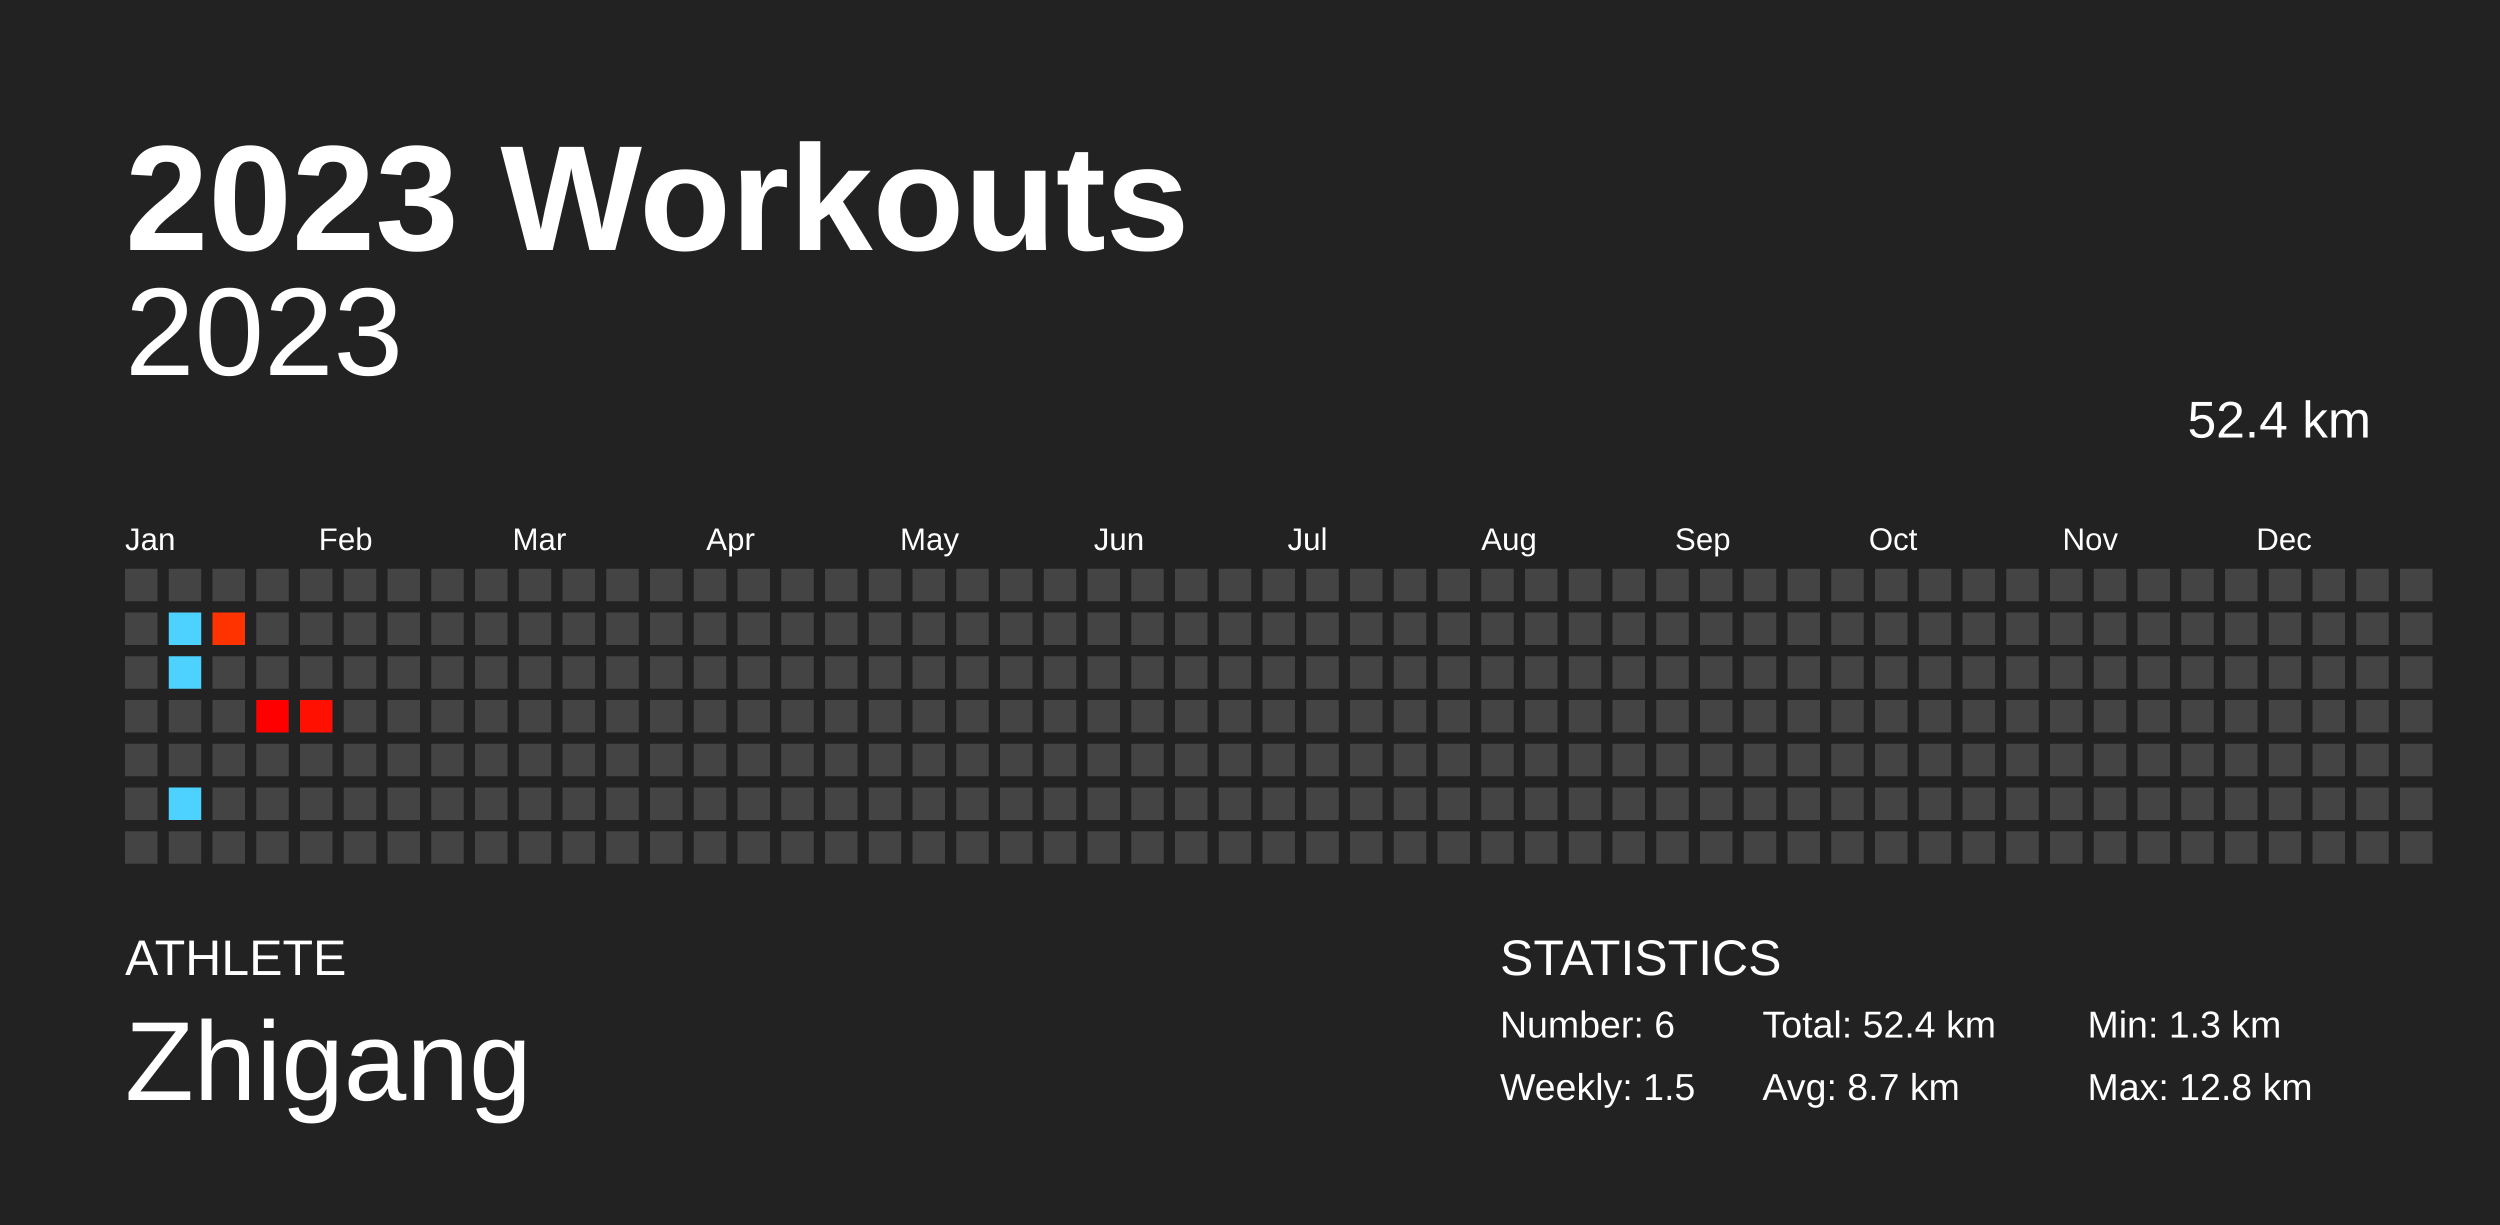
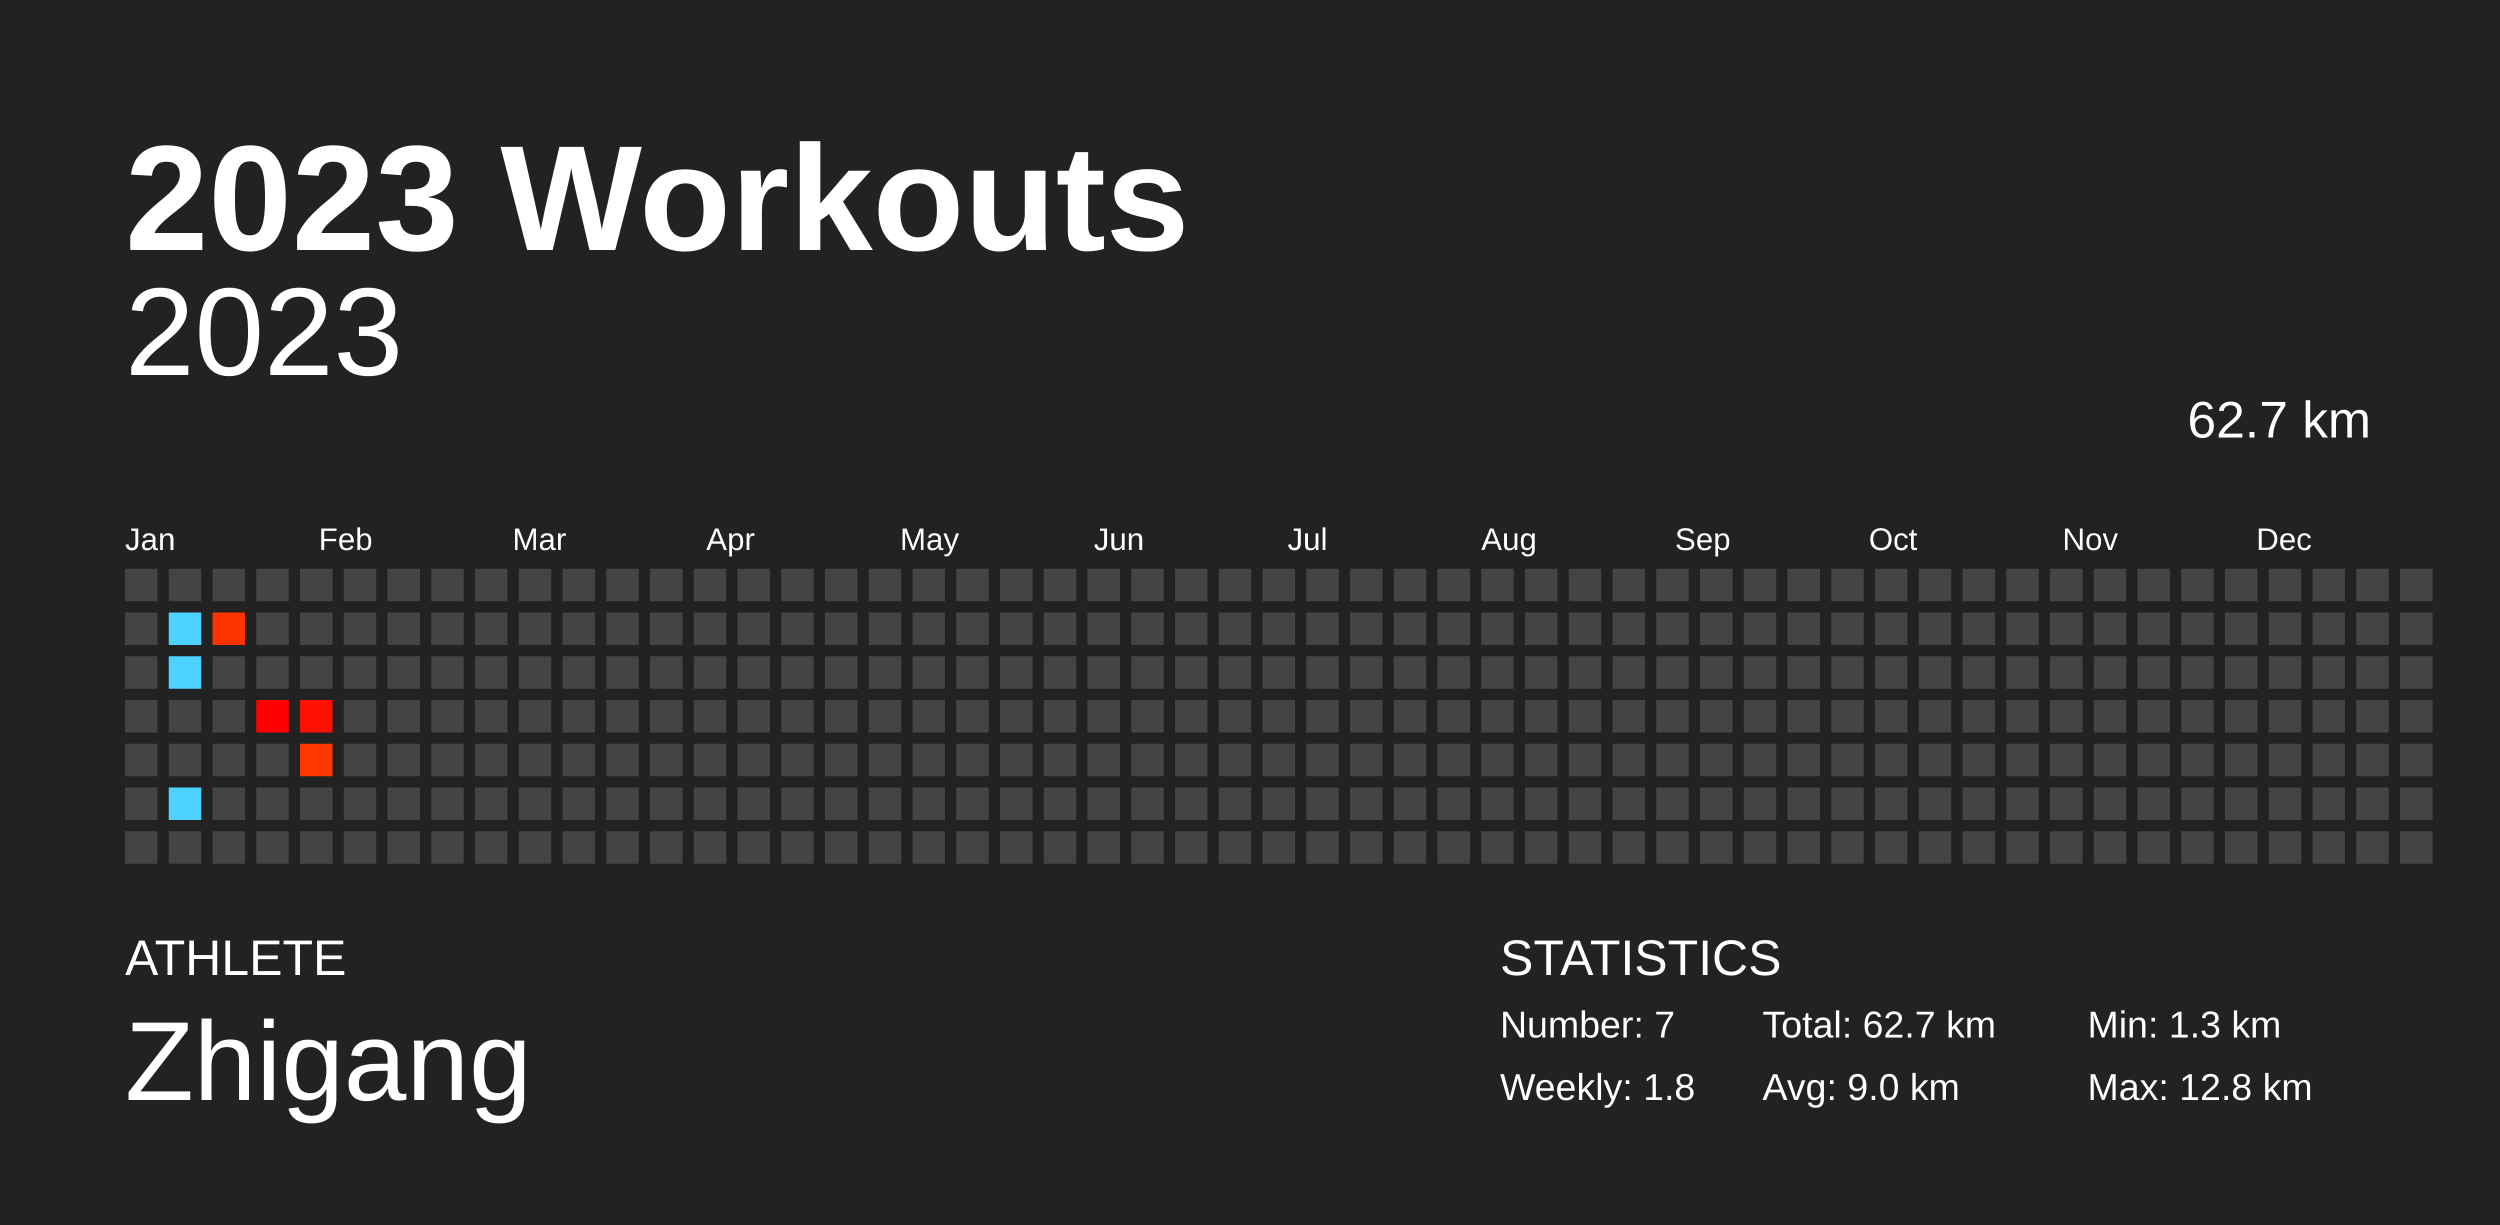
<svg xmlns="http://www.w3.org/2000/svg" baseProfile="full" height="98mm" version="1.1" viewBox="0,0,200,98" width="200mm">
  <defs />
  <rect fill="#222222" height="98" width="200" x="0" y="0" />
  <text fill="#FFFFFF" style="font-size:12px; font-family:Arial; font-weight:bold;" x="10" y="20">2023 Workouts</text>
  <text fill="#FFFFFF" style="font-size:4px; font-family:Arial" x="10" y="78">ATHLETE</text>
  <text fill="#FFFFFF" style="font-size:9px; font-family:Arial" x="10" y="88">Zhigang</text>
  <text fill="#FFFFFF" style="font-size:4px; font-family:Arial" x="120" y="78">STATISTICS</text>
-   <text fill="#FFFFFF" style="font-size:3px; font-family:Arial" x="120" y="83">Number: 6</text>
-   <text fill="#FFFFFF" style="font-size:3px; font-family:Arial" x="120" y="88">Weekly: 1.5</text>
-   <text fill="#FFFFFF" style="font-size:3px; font-family:Arial" x="141" y="83">Total: 52.4 km</text>
-   <text fill="#FFFFFF" style="font-size:3px; font-family:Arial" x="141" y="88">Avg: 8.7 km</text>
+   <text fill="#FFFFFF" style="font-size:3px; font-family:Arial" x="120" y="83">Number: 7</text>
+   <text fill="#FFFFFF" style="font-size:3px; font-family:Arial" x="120" y="88">Weekly: 1.8</text>
+   <text fill="#FFFFFF" style="font-size:3px; font-family:Arial" x="141" y="83">Total: 62.7 km</text>
+   <text fill="#FFFFFF" style="font-size:3px; font-family:Arial" x="141" y="88">Avg: 9.0 km</text>
  <text fill="#FFFFFF" style="font-size:3px; font-family:Arial" x="167" y="83">Min: 1.3 km</text>
  <text fill="#FFFFFF" style="font-size:3px; font-family:Arial" x="167" y="88">Max: 12.8 km</text>
  <text alignment-baseline="hanging" fill="#FFFFFF" style="font-size:10.0px; font-family:Arial;" x="10" y="30">2023</text>
-   <text alignment-baseline="hanging" fill="#FFFFFF" style="font-size:4.125px; font-family:Arial;" x="175" y="35">52.4 km</text>
+   <text alignment-baseline="hanging" fill="#FFFFFF" style="font-size:4.125px; font-family:Arial;" x="175" y="35">62.7 km</text>
  <text fill="#FFFFFF" style="font-size:2.5px; font-family:Arial" x="10.0" y="44">Jan</text>
  <text fill="#FFFFFF" style="font-size:2.5px; font-family:Arial" x="25.5" y="44">Feb</text>
  <text fill="#FFFFFF" style="font-size:2.5px; font-family:Arial" x="41.0" y="44">Mar</text>
  <text fill="#FFFFFF" style="font-size:2.5px; font-family:Arial" x="56.5" y="44">Apr</text>
  <text fill="#FFFFFF" style="font-size:2.5px; font-family:Arial" x="72.0" y="44">May</text>
  <text fill="#FFFFFF" style="font-size:2.5px; font-family:Arial" x="87.5" y="44">Jun</text>
  <text fill="#FFFFFF" style="font-size:2.5px; font-family:Arial" x="103.0" y="44">Jul</text>
  <text fill="#FFFFFF" style="font-size:2.5px; font-family:Arial" x="118.5" y="44">Aug</text>
  <text fill="#FFFFFF" style="font-size:2.5px; font-family:Arial" x="134.0" y="44">Sep</text>
  <text fill="#FFFFFF" style="font-size:2.5px; font-family:Arial" x="149.5" y="44">Oct</text>
  <text fill="#FFFFFF" style="font-size:2.5px; font-family:Arial" x="165.0" y="44">Nov</text>
  <text fill="#FFFFFF" style="font-size:2.5px; font-family:Arial" x="180.5" y="44">Dec</text>
  <rect fill="#444444" height="2.6" width="2.6" x="10.0" y="45.5" />
  <rect fill="#444444" height="2.6" width="2.6" x="10.0" y="49.0" />
  <rect fill="#444444" height="2.6" width="2.6" x="10.0" y="52.5" />
  <rect fill="#444444" height="2.6" width="2.6" x="10.0" y="56.0" />
  <rect fill="#444444" height="2.6" width="2.6" x="10.0" y="59.5" />
  <rect fill="#444444" height="2.6" width="2.6" x="10.0" y="63.0" />
  <rect fill="#444444" height="2.6" width="2.6" x="10.0" y="66.5" />
  <rect fill="#444444" height="2.6" width="2.6" x="13.5" y="45.5" />
  <rect fill="#4dd2ff" height="2.6" width="2.6" x="13.5" y="49.0" />
  <rect fill="#4dd2ff" height="2.6" width="2.6" x="13.5" y="52.5" />
  <rect fill="#444444" height="2.6" width="2.6" x="13.5" y="56.0" />
  <rect fill="#444444" height="2.6" width="2.6" x="13.5" y="59.5" />
  <rect fill="#4dd2ff" height="2.6" width="2.6" x="13.5" y="63.0" />
  <rect fill="#444444" height="2.6" width="2.6" x="13.5" y="66.5" />
  <rect fill="#444444" height="2.6" width="2.6" x="17.0" y="45.5" />
  <rect fill="#ff3300" height="2.6" width="2.6" x="17.0" y="49.0" />
  <rect fill="#444444" height="2.6" width="2.6" x="17.0" y="52.5" />
  <rect fill="#444444" height="2.6" width="2.6" x="17.0" y="56.0" />
  <rect fill="#444444" height="2.6" width="2.6" x="17.0" y="59.5" />
  <rect fill="#444444" height="2.6" width="2.6" x="17.0" y="63.0" />
  <rect fill="#444444" height="2.6" width="2.6" x="17.0" y="66.5" />
  <rect fill="#444444" height="2.6" width="2.6" x="20.5" y="45.5" />
  <rect fill="#444444" height="2.6" width="2.6" x="20.5" y="49.0" />
  <rect fill="#444444" height="2.6" width="2.6" x="20.5" y="52.5" />
  <rect fill="#ff0000" height="2.6" width="2.6" x="20.5" y="56.0" />
  <rect fill="#444444" height="2.6" width="2.6" x="20.5" y="59.5" />
  <rect fill="#444444" height="2.6" width="2.6" x="20.5" y="63.0" />
  <rect fill="#444444" height="2.6" width="2.6" x="20.5" y="66.5" />
  <rect fill="#444444" height="2.6" width="2.6" x="24.0" y="45.5" />
  <rect fill="#444444" height="2.6" width="2.6" x="24.0" y="49.0" />
  <rect fill="#444444" height="2.6" width="2.6" x="24.0" y="52.5" />
  <rect fill="#ff1000" height="2.6" width="2.6" x="24.0" y="56.0" />
-   <rect fill="#444444" height="2.6" width="2.6" x="24.0" y="59.5" />
+   <rect fill="#ff3800" height="2.6" width="2.6" x="24.0" y="59.5" />
  <rect fill="#444444" height="2.6" width="2.6" x="24.0" y="63.0" />
  <rect fill="#444444" height="2.6" width="2.6" x="24.0" y="66.5" />
  <rect fill="#444444" height="2.6" width="2.6" x="27.5" y="45.5" />
  <rect fill="#444444" height="2.6" width="2.6" x="27.5" y="49.0" />
  <rect fill="#444444" height="2.6" width="2.6" x="27.5" y="52.5" />
  <rect fill="#444444" height="2.6" width="2.6" x="27.5" y="56.0" />
  <rect fill="#444444" height="2.6" width="2.6" x="27.5" y="59.5" />
  <rect fill="#444444" height="2.6" width="2.6" x="27.5" y="63.0" />
  <rect fill="#444444" height="2.6" width="2.6" x="27.5" y="66.5" />
  <rect fill="#444444" height="2.6" width="2.6" x="31.0" y="45.5" />
  <rect fill="#444444" height="2.6" width="2.6" x="31.0" y="49.0" />
  <rect fill="#444444" height="2.6" width="2.6" x="31.0" y="52.5" />
  <rect fill="#444444" height="2.6" width="2.6" x="31.0" y="56.0" />
  <rect fill="#444444" height="2.6" width="2.6" x="31.0" y="59.5" />
  <rect fill="#444444" height="2.6" width="2.6" x="31.0" y="63.0" />
  <rect fill="#444444" height="2.6" width="2.6" x="31.0" y="66.5" />
  <rect fill="#444444" height="2.6" width="2.6" x="34.5" y="45.5" />
  <rect fill="#444444" height="2.6" width="2.6" x="34.5" y="49.0" />
  <rect fill="#444444" height="2.6" width="2.6" x="34.5" y="52.5" />
  <rect fill="#444444" height="2.6" width="2.6" x="34.5" y="56.0" />
  <rect fill="#444444" height="2.6" width="2.6" x="34.5" y="59.5" />
  <rect fill="#444444" height="2.6" width="2.6" x="34.5" y="63.0" />
  <rect fill="#444444" height="2.6" width="2.6" x="34.5" y="66.5" />
  <rect fill="#444444" height="2.6" width="2.6" x="38.0" y="45.5" />
  <rect fill="#444444" height="2.6" width="2.6" x="38.0" y="49.0" />
  <rect fill="#444444" height="2.6" width="2.6" x="38.0" y="52.5" />
  <rect fill="#444444" height="2.6" width="2.6" x="38.0" y="56.0" />
  <rect fill="#444444" height="2.6" width="2.6" x="38.0" y="59.5" />
  <rect fill="#444444" height="2.6" width="2.6" x="38.0" y="63.0" />
  <rect fill="#444444" height="2.6" width="2.6" x="38.0" y="66.5" />
  <rect fill="#444444" height="2.6" width="2.6" x="41.5" y="45.5" />
  <rect fill="#444444" height="2.6" width="2.6" x="41.5" y="49.0" />
  <rect fill="#444444" height="2.6" width="2.6" x="41.5" y="52.5" />
  <rect fill="#444444" height="2.6" width="2.6" x="41.5" y="56.0" />
  <rect fill="#444444" height="2.6" width="2.6" x="41.5" y="59.5" />
  <rect fill="#444444" height="2.6" width="2.6" x="41.5" y="63.0" />
  <rect fill="#444444" height="2.6" width="2.6" x="41.5" y="66.5" />
  <rect fill="#444444" height="2.6" width="2.6" x="45.0" y="45.5" />
  <rect fill="#444444" height="2.6" width="2.6" x="45.0" y="49.0" />
  <rect fill="#444444" height="2.6" width="2.6" x="45.0" y="52.5" />
  <rect fill="#444444" height="2.6" width="2.6" x="45.0" y="56.0" />
  <rect fill="#444444" height="2.6" width="2.6" x="45.0" y="59.5" />
  <rect fill="#444444" height="2.6" width="2.6" x="45.0" y="63.0" />
  <rect fill="#444444" height="2.6" width="2.6" x="45.0" y="66.5" />
  <rect fill="#444444" height="2.6" width="2.6" x="48.5" y="45.5" />
  <rect fill="#444444" height="2.6" width="2.6" x="48.5" y="49.0" />
  <rect fill="#444444" height="2.6" width="2.6" x="48.5" y="52.5" />
  <rect fill="#444444" height="2.6" width="2.6" x="48.5" y="56.0" />
  <rect fill="#444444" height="2.6" width="2.6" x="48.5" y="59.5" />
  <rect fill="#444444" height="2.6" width="2.6" x="48.5" y="63.0" />
  <rect fill="#444444" height="2.6" width="2.6" x="48.5" y="66.5" />
  <rect fill="#444444" height="2.6" width="2.6" x="52.0" y="45.5" />
  <rect fill="#444444" height="2.6" width="2.6" x="52.0" y="49.0" />
  <rect fill="#444444" height="2.6" width="2.6" x="52.0" y="52.5" />
  <rect fill="#444444" height="2.6" width="2.6" x="52.0" y="56.0" />
  <rect fill="#444444" height="2.6" width="2.6" x="52.0" y="59.5" />
  <rect fill="#444444" height="2.6" width="2.6" x="52.0" y="63.0" />
  <rect fill="#444444" height="2.6" width="2.6" x="52.0" y="66.5" />
  <rect fill="#444444" height="2.6" width="2.6" x="55.5" y="45.5" />
  <rect fill="#444444" height="2.6" width="2.6" x="55.5" y="49.0" />
  <rect fill="#444444" height="2.6" width="2.6" x="55.5" y="52.5" />
  <rect fill="#444444" height="2.6" width="2.6" x="55.5" y="56.0" />
  <rect fill="#444444" height="2.6" width="2.6" x="55.5" y="59.5" />
  <rect fill="#444444" height="2.6" width="2.6" x="55.5" y="63.0" />
  <rect fill="#444444" height="2.6" width="2.6" x="55.5" y="66.5" />
  <rect fill="#444444" height="2.6" width="2.6" x="59.0" y="45.5" />
  <rect fill="#444444" height="2.6" width="2.6" x="59.0" y="49.0" />
  <rect fill="#444444" height="2.6" width="2.6" x="59.0" y="52.5" />
  <rect fill="#444444" height="2.6" width="2.6" x="59.0" y="56.0" />
  <rect fill="#444444" height="2.6" width="2.6" x="59.0" y="59.5" />
  <rect fill="#444444" height="2.6" width="2.6" x="59.0" y="63.0" />
  <rect fill="#444444" height="2.6" width="2.6" x="59.0" y="66.5" />
  <rect fill="#444444" height="2.6" width="2.6" x="62.5" y="45.5" />
  <rect fill="#444444" height="2.6" width="2.6" x="62.5" y="49.0" />
  <rect fill="#444444" height="2.6" width="2.6" x="62.5" y="52.5" />
  <rect fill="#444444" height="2.6" width="2.6" x="62.5" y="56.0" />
  <rect fill="#444444" height="2.6" width="2.6" x="62.5" y="59.5" />
  <rect fill="#444444" height="2.6" width="2.6" x="62.5" y="63.0" />
  <rect fill="#444444" height="2.6" width="2.6" x="62.5" y="66.5" />
  <rect fill="#444444" height="2.6" width="2.6" x="66.0" y="45.5" />
  <rect fill="#444444" height="2.6" width="2.6" x="66.0" y="49.0" />
  <rect fill="#444444" height="2.6" width="2.6" x="66.0" y="52.5" />
  <rect fill="#444444" height="2.6" width="2.6" x="66.0" y="56.0" />
  <rect fill="#444444" height="2.6" width="2.6" x="66.0" y="59.5" />
  <rect fill="#444444" height="2.6" width="2.6" x="66.0" y="63.0" />
  <rect fill="#444444" height="2.6" width="2.6" x="66.0" y="66.5" />
  <rect fill="#444444" height="2.6" width="2.6" x="69.5" y="45.5" />
  <rect fill="#444444" height="2.6" width="2.6" x="69.5" y="49.0" />
  <rect fill="#444444" height="2.6" width="2.6" x="69.5" y="52.5" />
  <rect fill="#444444" height="2.6" width="2.6" x="69.5" y="56.0" />
  <rect fill="#444444" height="2.6" width="2.6" x="69.5" y="59.5" />
  <rect fill="#444444" height="2.6" width="2.6" x="69.5" y="63.0" />
  <rect fill="#444444" height="2.6" width="2.6" x="69.5" y="66.5" />
  <rect fill="#444444" height="2.6" width="2.6" x="73.0" y="45.5" />
  <rect fill="#444444" height="2.6" width="2.6" x="73.0" y="49.0" />
  <rect fill="#444444" height="2.6" width="2.6" x="73.0" y="52.5" />
  <rect fill="#444444" height="2.6" width="2.6" x="73.0" y="56.0" />
  <rect fill="#444444" height="2.6" width="2.6" x="73.0" y="59.5" />
  <rect fill="#444444" height="2.6" width="2.6" x="73.0" y="63.0" />
  <rect fill="#444444" height="2.6" width="2.6" x="73.0" y="66.5" />
  <rect fill="#444444" height="2.6" width="2.6" x="76.5" y="45.5" />
  <rect fill="#444444" height="2.6" width="2.6" x="76.5" y="49.0" />
  <rect fill="#444444" height="2.6" width="2.6" x="76.5" y="52.5" />
  <rect fill="#444444" height="2.6" width="2.6" x="76.5" y="56.0" />
  <rect fill="#444444" height="2.6" width="2.6" x="76.5" y="59.5" />
  <rect fill="#444444" height="2.6" width="2.6" x="76.5" y="63.0" />
  <rect fill="#444444" height="2.6" width="2.6" x="76.5" y="66.5" />
  <rect fill="#444444" height="2.6" width="2.6" x="80.0" y="45.5" />
  <rect fill="#444444" height="2.6" width="2.6" x="80.0" y="49.0" />
  <rect fill="#444444" height="2.6" width="2.6" x="80.0" y="52.5" />
  <rect fill="#444444" height="2.6" width="2.6" x="80.0" y="56.0" />
  <rect fill="#444444" height="2.6" width="2.6" x="80.0" y="59.5" />
  <rect fill="#444444" height="2.6" width="2.6" x="80.0" y="63.0" />
  <rect fill="#444444" height="2.6" width="2.6" x="80.0" y="66.5" />
  <rect fill="#444444" height="2.6" width="2.6" x="83.5" y="45.5" />
  <rect fill="#444444" height="2.6" width="2.6" x="83.5" y="49.0" />
  <rect fill="#444444" height="2.6" width="2.6" x="83.5" y="52.5" />
  <rect fill="#444444" height="2.6" width="2.6" x="83.5" y="56.0" />
  <rect fill="#444444" height="2.6" width="2.6" x="83.5" y="59.5" />
  <rect fill="#444444" height="2.6" width="2.6" x="83.5" y="63.0" />
  <rect fill="#444444" height="2.6" width="2.6" x="83.5" y="66.5" />
  <rect fill="#444444" height="2.6" width="2.6" x="87.0" y="45.5" />
  <rect fill="#444444" height="2.6" width="2.6" x="87.0" y="49.0" />
  <rect fill="#444444" height="2.6" width="2.6" x="87.0" y="52.5" />
  <rect fill="#444444" height="2.6" width="2.6" x="87.0" y="56.0" />
  <rect fill="#444444" height="2.6" width="2.6" x="87.0" y="59.5" />
  <rect fill="#444444" height="2.6" width="2.6" x="87.0" y="63.0" />
  <rect fill="#444444" height="2.6" width="2.6" x="87.0" y="66.5" />
  <rect fill="#444444" height="2.6" width="2.6" x="90.5" y="45.5" />
  <rect fill="#444444" height="2.6" width="2.6" x="90.5" y="49.0" />
  <rect fill="#444444" height="2.6" width="2.6" x="90.5" y="52.5" />
  <rect fill="#444444" height="2.6" width="2.6" x="90.5" y="56.0" />
  <rect fill="#444444" height="2.6" width="2.6" x="90.5" y="59.5" />
  <rect fill="#444444" height="2.6" width="2.6" x="90.5" y="63.0" />
  <rect fill="#444444" height="2.6" width="2.6" x="90.5" y="66.5" />
  <rect fill="#444444" height="2.6" width="2.6" x="94.0" y="45.5" />
  <rect fill="#444444" height="2.6" width="2.6" x="94.0" y="49.0" />
  <rect fill="#444444" height="2.6" width="2.6" x="94.0" y="52.5" />
  <rect fill="#444444" height="2.6" width="2.6" x="94.0" y="56.0" />
  <rect fill="#444444" height="2.6" width="2.6" x="94.0" y="59.5" />
  <rect fill="#444444" height="2.6" width="2.6" x="94.0" y="63.0" />
  <rect fill="#444444" height="2.6" width="2.6" x="94.0" y="66.5" />
  <rect fill="#444444" height="2.6" width="2.6" x="97.5" y="45.5" />
  <rect fill="#444444" height="2.6" width="2.6" x="97.5" y="49.0" />
  <rect fill="#444444" height="2.6" width="2.6" x="97.5" y="52.5" />
  <rect fill="#444444" height="2.6" width="2.6" x="97.5" y="56.0" />
  <rect fill="#444444" height="2.6" width="2.6" x="97.5" y="59.5" />
  <rect fill="#444444" height="2.6" width="2.6" x="97.5" y="63.0" />
  <rect fill="#444444" height="2.6" width="2.6" x="97.5" y="66.5" />
  <rect fill="#444444" height="2.6" width="2.6" x="101.0" y="45.5" />
  <rect fill="#444444" height="2.6" width="2.6" x="101.0" y="49.0" />
  <rect fill="#444444" height="2.6" width="2.6" x="101.0" y="52.5" />
  <rect fill="#444444" height="2.6" width="2.6" x="101.0" y="56.0" />
  <rect fill="#444444" height="2.6" width="2.6" x="101.0" y="59.5" />
  <rect fill="#444444" height="2.6" width="2.6" x="101.0" y="63.0" />
  <rect fill="#444444" height="2.6" width="2.6" x="101.0" y="66.5" />
  <rect fill="#444444" height="2.6" width="2.6" x="104.5" y="45.5" />
  <rect fill="#444444" height="2.6" width="2.6" x="104.5" y="49.0" />
  <rect fill="#444444" height="2.6" width="2.6" x="104.5" y="52.5" />
  <rect fill="#444444" height="2.6" width="2.6" x="104.5" y="56.0" />
  <rect fill="#444444" height="2.6" width="2.6" x="104.5" y="59.5" />
  <rect fill="#444444" height="2.6" width="2.6" x="104.5" y="63.0" />
  <rect fill="#444444" height="2.6" width="2.6" x="104.5" y="66.5" />
  <rect fill="#444444" height="2.6" width="2.6" x="108.0" y="45.5" />
  <rect fill="#444444" height="2.6" width="2.6" x="108.0" y="49.0" />
  <rect fill="#444444" height="2.6" width="2.6" x="108.0" y="52.5" />
  <rect fill="#444444" height="2.6" width="2.6" x="108.0" y="56.0" />
  <rect fill="#444444" height="2.6" width="2.6" x="108.0" y="59.5" />
  <rect fill="#444444" height="2.6" width="2.6" x="108.0" y="63.0" />
  <rect fill="#444444" height="2.6" width="2.6" x="108.0" y="66.5" />
  <rect fill="#444444" height="2.6" width="2.6" x="111.5" y="45.5" />
  <rect fill="#444444" height="2.6" width="2.6" x="111.5" y="49.0" />
  <rect fill="#444444" height="2.6" width="2.6" x="111.5" y="52.5" />
  <rect fill="#444444" height="2.6" width="2.6" x="111.5" y="56.0" />
  <rect fill="#444444" height="2.6" width="2.6" x="111.5" y="59.5" />
  <rect fill="#444444" height="2.6" width="2.6" x="111.5" y="63.0" />
  <rect fill="#444444" height="2.6" width="2.6" x="111.5" y="66.5" />
  <rect fill="#444444" height="2.6" width="2.6" x="115.0" y="45.5" />
  <rect fill="#444444" height="2.6" width="2.6" x="115.0" y="49.0" />
  <rect fill="#444444" height="2.6" width="2.6" x="115.0" y="52.5" />
  <rect fill="#444444" height="2.6" width="2.6" x="115.0" y="56.0" />
  <rect fill="#444444" height="2.6" width="2.6" x="115.0" y="59.5" />
  <rect fill="#444444" height="2.6" width="2.6" x="115.0" y="63.0" />
  <rect fill="#444444" height="2.6" width="2.6" x="115.0" y="66.5" />
  <rect fill="#444444" height="2.6" width="2.6" x="118.5" y="45.5" />
  <rect fill="#444444" height="2.6" width="2.6" x="118.5" y="49.0" />
  <rect fill="#444444" height="2.6" width="2.6" x="118.5" y="52.5" />
  <rect fill="#444444" height="2.6" width="2.6" x="118.5" y="56.0" />
  <rect fill="#444444" height="2.6" width="2.6" x="118.5" y="59.5" />
  <rect fill="#444444" height="2.6" width="2.6" x="118.5" y="63.0" />
  <rect fill="#444444" height="2.6" width="2.6" x="118.5" y="66.5" />
  <rect fill="#444444" height="2.6" width="2.6" x="122.0" y="45.5" />
  <rect fill="#444444" height="2.6" width="2.6" x="122.0" y="49.0" />
  <rect fill="#444444" height="2.6" width="2.6" x="122.0" y="52.5" />
  <rect fill="#444444" height="2.6" width="2.6" x="122.0" y="56.0" />
  <rect fill="#444444" height="2.6" width="2.6" x="122.0" y="59.5" />
  <rect fill="#444444" height="2.6" width="2.6" x="122.0" y="63.0" />
  <rect fill="#444444" height="2.6" width="2.6" x="122.0" y="66.5" />
  <rect fill="#444444" height="2.6" width="2.6" x="125.5" y="45.5" />
  <rect fill="#444444" height="2.6" width="2.6" x="125.5" y="49.0" />
  <rect fill="#444444" height="2.6" width="2.6" x="125.5" y="52.5" />
  <rect fill="#444444" height="2.6" width="2.6" x="125.5" y="56.0" />
  <rect fill="#444444" height="2.6" width="2.6" x="125.5" y="59.5" />
  <rect fill="#444444" height="2.6" width="2.6" x="125.5" y="63.0" />
  <rect fill="#444444" height="2.6" width="2.6" x="125.5" y="66.5" />
  <rect fill="#444444" height="2.6" width="2.6" x="129.0" y="45.5" />
  <rect fill="#444444" height="2.6" width="2.6" x="129.0" y="49.0" />
  <rect fill="#444444" height="2.6" width="2.6" x="129.0" y="52.5" />
  <rect fill="#444444" height="2.6" width="2.6" x="129.0" y="56.0" />
  <rect fill="#444444" height="2.6" width="2.6" x="129.0" y="59.5" />
  <rect fill="#444444" height="2.6" width="2.6" x="129.0" y="63.0" />
  <rect fill="#444444" height="2.6" width="2.6" x="129.0" y="66.5" />
  <rect fill="#444444" height="2.6" width="2.6" x="132.5" y="45.5" />
  <rect fill="#444444" height="2.6" width="2.6" x="132.5" y="49.0" />
  <rect fill="#444444" height="2.6" width="2.6" x="132.5" y="52.5" />
  <rect fill="#444444" height="2.6" width="2.6" x="132.5" y="56.0" />
  <rect fill="#444444" height="2.6" width="2.6" x="132.5" y="59.5" />
  <rect fill="#444444" height="2.6" width="2.6" x="132.5" y="63.0" />
  <rect fill="#444444" height="2.6" width="2.6" x="132.5" y="66.5" />
  <rect fill="#444444" height="2.6" width="2.6" x="136.0" y="45.5" />
  <rect fill="#444444" height="2.6" width="2.6" x="136.0" y="49.0" />
  <rect fill="#444444" height="2.6" width="2.6" x="136.0" y="52.5" />
  <rect fill="#444444" height="2.6" width="2.6" x="136.0" y="56.0" />
  <rect fill="#444444" height="2.6" width="2.6" x="136.0" y="59.5" />
  <rect fill="#444444" height="2.6" width="2.6" x="136.0" y="63.0" />
  <rect fill="#444444" height="2.6" width="2.6" x="136.0" y="66.5" />
  <rect fill="#444444" height="2.6" width="2.6" x="139.5" y="45.5" />
  <rect fill="#444444" height="2.6" width="2.6" x="139.5" y="49.0" />
  <rect fill="#444444" height="2.6" width="2.6" x="139.5" y="52.5" />
  <rect fill="#444444" height="2.6" width="2.6" x="139.5" y="56.0" />
  <rect fill="#444444" height="2.6" width="2.6" x="139.5" y="59.5" />
  <rect fill="#444444" height="2.6" width="2.6" x="139.5" y="63.0" />
  <rect fill="#444444" height="2.6" width="2.6" x="139.5" y="66.5" />
  <rect fill="#444444" height="2.6" width="2.6" x="143.0" y="45.5" />
  <rect fill="#444444" height="2.6" width="2.6" x="143.0" y="49.0" />
  <rect fill="#444444" height="2.6" width="2.6" x="143.0" y="52.5" />
  <rect fill="#444444" height="2.6" width="2.6" x="143.0" y="56.0" />
  <rect fill="#444444" height="2.6" width="2.6" x="143.0" y="59.5" />
  <rect fill="#444444" height="2.6" width="2.6" x="143.0" y="63.0" />
  <rect fill="#444444" height="2.6" width="2.6" x="143.0" y="66.5" />
  <rect fill="#444444" height="2.6" width="2.6" x="146.5" y="45.5" />
  <rect fill="#444444" height="2.6" width="2.6" x="146.5" y="49.0" />
  <rect fill="#444444" height="2.6" width="2.6" x="146.5" y="52.5" />
  <rect fill="#444444" height="2.6" width="2.6" x="146.5" y="56.0" />
  <rect fill="#444444" height="2.6" width="2.6" x="146.5" y="59.5" />
  <rect fill="#444444" height="2.6" width="2.6" x="146.5" y="63.0" />
  <rect fill="#444444" height="2.6" width="2.6" x="146.5" y="66.5" />
  <rect fill="#444444" height="2.6" width="2.6" x="150.0" y="45.5" />
  <rect fill="#444444" height="2.6" width="2.6" x="150.0" y="49.0" />
  <rect fill="#444444" height="2.6" width="2.6" x="150.0" y="52.5" />
  <rect fill="#444444" height="2.6" width="2.6" x="150.0" y="56.0" />
  <rect fill="#444444" height="2.6" width="2.6" x="150.0" y="59.5" />
  <rect fill="#444444" height="2.6" width="2.6" x="150.0" y="63.0" />
  <rect fill="#444444" height="2.6" width="2.6" x="150.0" y="66.5" />
  <rect fill="#444444" height="2.6" width="2.6" x="153.5" y="45.5" />
  <rect fill="#444444" height="2.6" width="2.6" x="153.5" y="49.0" />
  <rect fill="#444444" height="2.6" width="2.6" x="153.5" y="52.5" />
  <rect fill="#444444" height="2.6" width="2.6" x="153.5" y="56.0" />
  <rect fill="#444444" height="2.6" width="2.6" x="153.5" y="59.5" />
  <rect fill="#444444" height="2.6" width="2.6" x="153.5" y="63.0" />
  <rect fill="#444444" height="2.6" width="2.6" x="153.5" y="66.5" />
  <rect fill="#444444" height="2.6" width="2.6" x="157.0" y="45.5" />
  <rect fill="#444444" height="2.6" width="2.6" x="157.0" y="49.0" />
  <rect fill="#444444" height="2.6" width="2.6" x="157.0" y="52.5" />
  <rect fill="#444444" height="2.6" width="2.6" x="157.0" y="56.0" />
  <rect fill="#444444" height="2.6" width="2.6" x="157.0" y="59.5" />
  <rect fill="#444444" height="2.6" width="2.6" x="157.0" y="63.0" />
  <rect fill="#444444" height="2.6" width="2.6" x="157.0" y="66.5" />
  <rect fill="#444444" height="2.6" width="2.6" x="160.5" y="45.5" />
  <rect fill="#444444" height="2.6" width="2.6" x="160.5" y="49.0" />
  <rect fill="#444444" height="2.6" width="2.6" x="160.5" y="52.5" />
  <rect fill="#444444" height="2.6" width="2.6" x="160.5" y="56.0" />
  <rect fill="#444444" height="2.6" width="2.6" x="160.5" y="59.5" />
  <rect fill="#444444" height="2.6" width="2.6" x="160.5" y="63.0" />
  <rect fill="#444444" height="2.6" width="2.6" x="160.5" y="66.5" />
  <rect fill="#444444" height="2.6" width="2.6" x="164.0" y="45.5" />
  <rect fill="#444444" height="2.6" width="2.6" x="164.0" y="49.0" />
  <rect fill="#444444" height="2.6" width="2.6" x="164.0" y="52.5" />
  <rect fill="#444444" height="2.6" width="2.6" x="164.0" y="56.0" />
  <rect fill="#444444" height="2.6" width="2.6" x="164.0" y="59.5" />
  <rect fill="#444444" height="2.6" width="2.6" x="164.0" y="63.0" />
  <rect fill="#444444" height="2.6" width="2.6" x="164.0" y="66.5" />
  <rect fill="#444444" height="2.6" width="2.6" x="167.5" y="45.5" />
  <rect fill="#444444" height="2.6" width="2.6" x="167.5" y="49.0" />
  <rect fill="#444444" height="2.6" width="2.6" x="167.5" y="52.5" />
  <rect fill="#444444" height="2.6" width="2.6" x="167.5" y="56.0" />
  <rect fill="#444444" height="2.6" width="2.6" x="167.5" y="59.5" />
  <rect fill="#444444" height="2.6" width="2.6" x="167.5" y="63.0" />
  <rect fill="#444444" height="2.6" width="2.6" x="167.5" y="66.5" />
  <rect fill="#444444" height="2.6" width="2.6" x="171.0" y="45.5" />
  <rect fill="#444444" height="2.6" width="2.6" x="171.0" y="49.0" />
  <rect fill="#444444" height="2.6" width="2.6" x="171.0" y="52.5" />
  <rect fill="#444444" height="2.6" width="2.6" x="171.0" y="56.0" />
  <rect fill="#444444" height="2.6" width="2.6" x="171.0" y="59.5" />
  <rect fill="#444444" height="2.6" width="2.6" x="171.0" y="63.0" />
  <rect fill="#444444" height="2.6" width="2.6" x="171.0" y="66.5" />
  <rect fill="#444444" height="2.6" width="2.6" x="174.5" y="45.5" />
  <rect fill="#444444" height="2.6" width="2.6" x="174.5" y="49.0" />
  <rect fill="#444444" height="2.6" width="2.6" x="174.5" y="52.5" />
  <rect fill="#444444" height="2.6" width="2.6" x="174.5" y="56.0" />
  <rect fill="#444444" height="2.6" width="2.6" x="174.5" y="59.5" />
  <rect fill="#444444" height="2.6" width="2.6" x="174.5" y="63.0" />
  <rect fill="#444444" height="2.6" width="2.6" x="174.5" y="66.5" />
  <rect fill="#444444" height="2.6" width="2.6" x="178.0" y="45.5" />
  <rect fill="#444444" height="2.6" width="2.6" x="178.0" y="49.0" />
  <rect fill="#444444" height="2.6" width="2.6" x="178.0" y="52.5" />
  <rect fill="#444444" height="2.6" width="2.6" x="178.0" y="56.0" />
  <rect fill="#444444" height="2.6" width="2.6" x="178.0" y="59.5" />
  <rect fill="#444444" height="2.6" width="2.6" x="178.0" y="63.0" />
  <rect fill="#444444" height="2.6" width="2.6" x="178.0" y="66.5" />
  <rect fill="#444444" height="2.6" width="2.6" x="181.5" y="45.5" />
  <rect fill="#444444" height="2.6" width="2.6" x="181.5" y="49.0" />
  <rect fill="#444444" height="2.6" width="2.6" x="181.5" y="52.5" />
  <rect fill="#444444" height="2.6" width="2.6" x="181.5" y="56.0" />
  <rect fill="#444444" height="2.6" width="2.6" x="181.5" y="59.5" />
  <rect fill="#444444" height="2.6" width="2.6" x="181.5" y="63.0" />
  <rect fill="#444444" height="2.6" width="2.6" x="181.5" y="66.5" />
  <rect fill="#444444" height="2.6" width="2.6" x="185.0" y="45.5" />
  <rect fill="#444444" height="2.6" width="2.6" x="185.0" y="49.0" />
  <rect fill="#444444" height="2.6" width="2.6" x="185.0" y="52.5" />
  <rect fill="#444444" height="2.6" width="2.6" x="185.0" y="56.0" />
  <rect fill="#444444" height="2.6" width="2.6" x="185.0" y="59.5" />
  <rect fill="#444444" height="2.6" width="2.6" x="185.0" y="63.0" />
  <rect fill="#444444" height="2.6" width="2.6" x="185.0" y="66.5" />
  <rect fill="#444444" height="2.6" width="2.6" x="188.5" y="45.5" />
  <rect fill="#444444" height="2.6" width="2.6" x="188.5" y="49.0" />
  <rect fill="#444444" height="2.6" width="2.6" x="188.5" y="52.5" />
  <rect fill="#444444" height="2.6" width="2.6" x="188.5" y="56.0" />
  <rect fill="#444444" height="2.6" width="2.6" x="188.5" y="59.5" />
  <rect fill="#444444" height="2.6" width="2.6" x="188.5" y="63.0" />
  <rect fill="#444444" height="2.6" width="2.6" x="188.5" y="66.5" />
  <rect fill="#444444" height="2.6" width="2.6" x="192.0" y="45.5" />
  <rect fill="#444444" height="2.6" width="2.6" x="192.0" y="49.0" />
  <rect fill="#444444" height="2.6" width="2.6" x="192.0" y="52.5" />
  <rect fill="#444444" height="2.6" width="2.6" x="192.0" y="56.0" />
  <rect fill="#444444" height="2.6" width="2.6" x="192.0" y="59.5" />
  <rect fill="#444444" height="2.6" width="2.6" x="192.0" y="63.0" />
  <rect fill="#444444" height="2.6" width="2.6" x="192.0" y="66.5" />
</svg>
